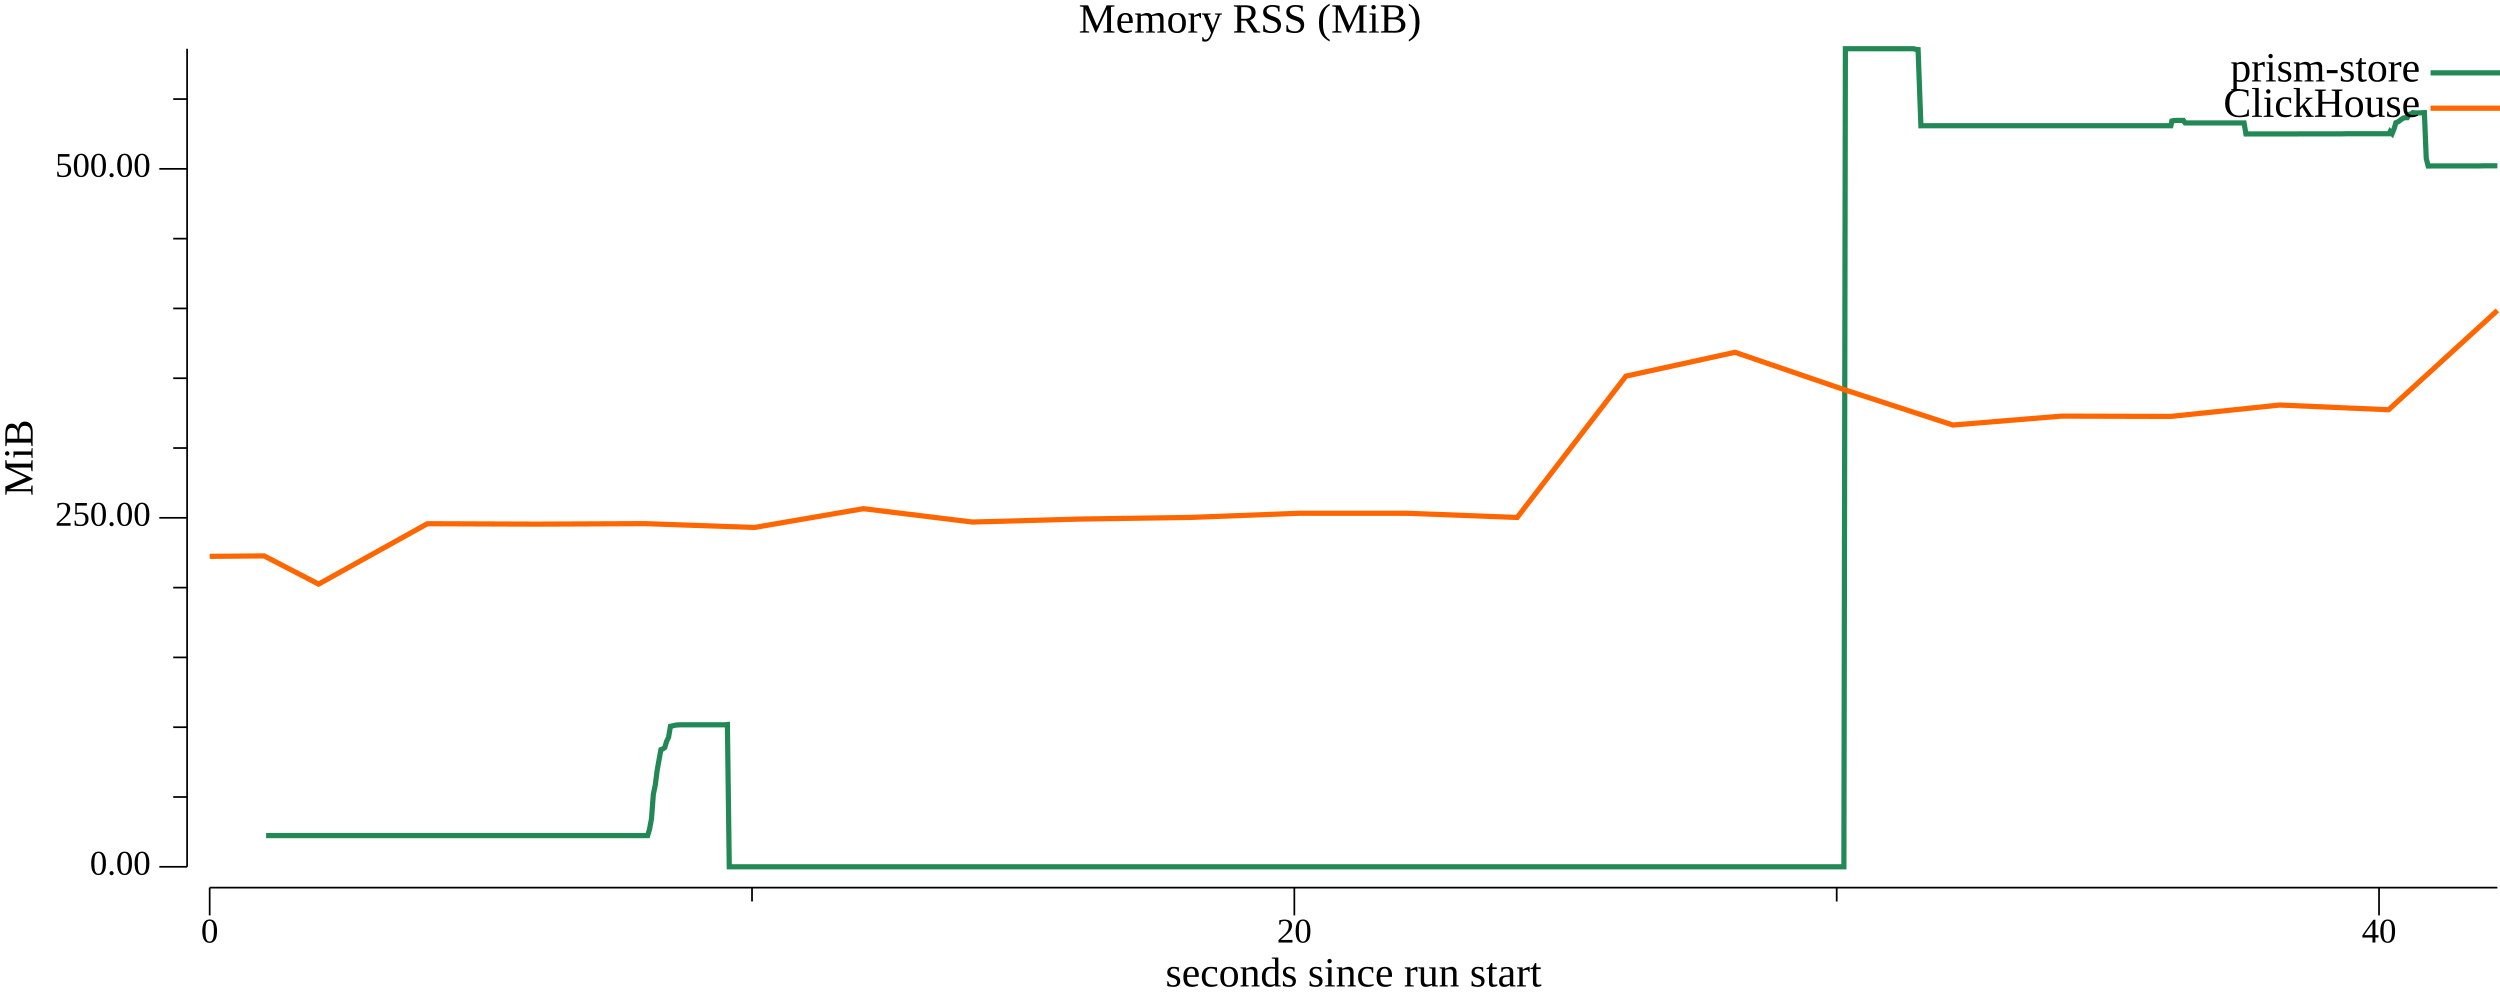
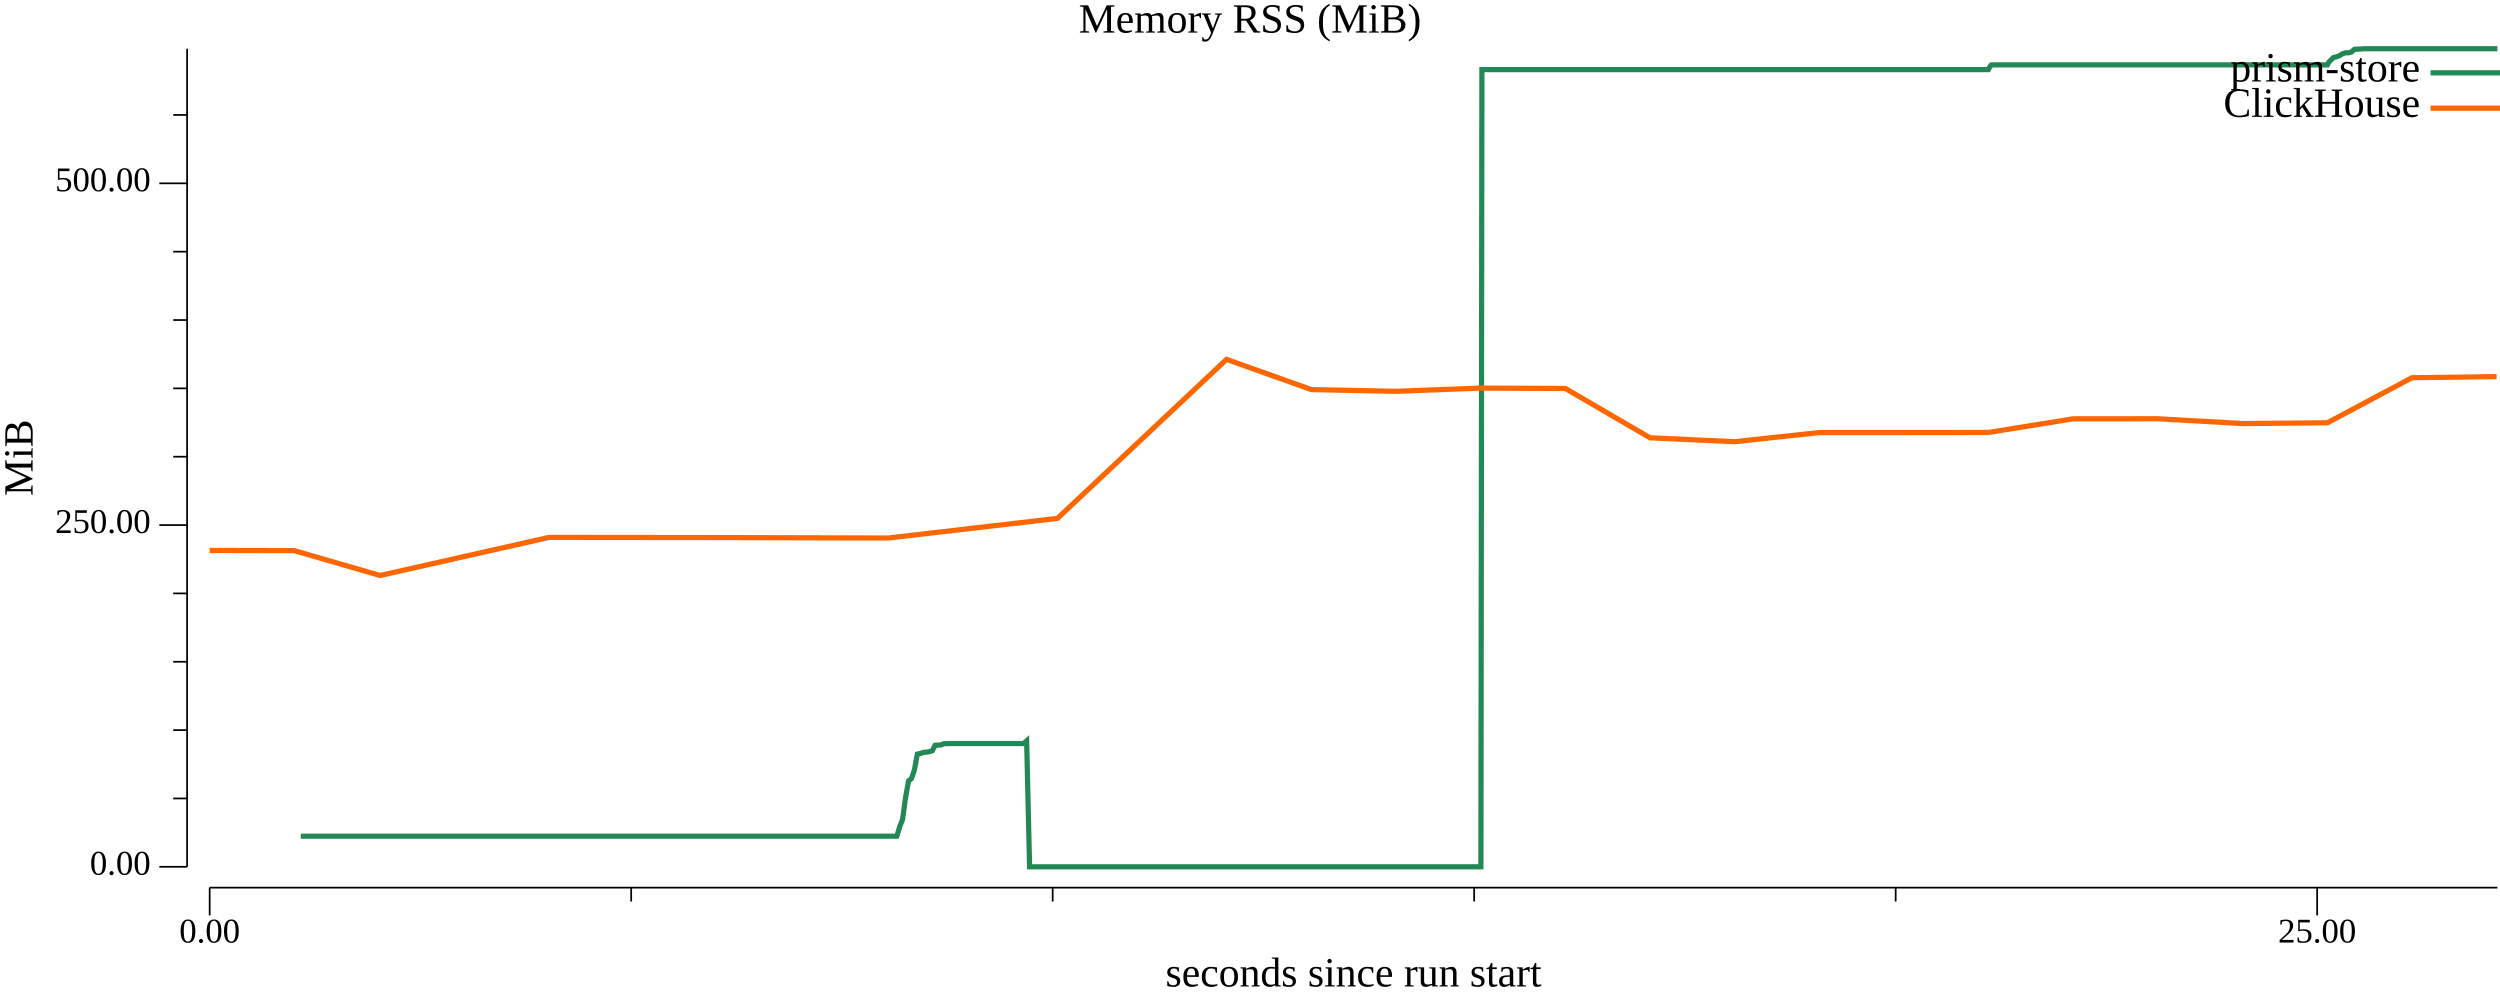
<svg xmlns="http://www.w3.org/2000/svg" width="720pt" height="288pt" viewBox="0 0 720 288">
  <g transform="scale(1, -1) translate(0, -288)">
    <path d="M0,0L720,0L720,288L0,288Z" style="fill:#FFFFFF" />
    <text x="310.66" y="-278.61" transform="scale(1, -1)" style="font-family:Liberation Serif;font-variant:normal;font-weight:normal;font-style:normal;font-size:12px">Memory RSS (MiB)</text>
    <text x="335.67" y="-3.902" transform="scale(1, -1)" style="font-family:Liberation Serif;font-variant:normal;font-weight:normal;font-style:normal;font-size:12px">seconds since run start</text>
-     <text x="57.885" y="-16.541" transform="scale(1, -1)" style="font-family:Liberation Serif;font-variant:normal;font-weight:normal;font-style:normal;font-size:10px">0</text>
-     <text x="367.77" y="-16.541" transform="scale(1, -1)" style="font-family:Liberation Serif;font-variant:normal;font-weight:normal;font-style:normal;font-size:10px">20</text>
-     <text x="680.16" y="-16.541" transform="scale(1, -1)" style="font-family:Liberation Serif;font-variant:normal;font-weight:normal;font-style:normal;font-size:10px">40</text>
+     <text x="51.635" y="-16.541" transform="scale(1, -1)" style="font-family:Liberation Serif;font-variant:normal;font-weight:normal;font-style:normal;font-size:10px">0.00</text>
+     <text x="656.09" y="-16.541" transform="scale(1, -1)" style="font-family:Liberation Serif;font-variant:normal;font-weight:normal;font-style:normal;font-size:10px">25.00</text>
    <path d="M60.385,24.363L60.385,32.363" style="fill:none;stroke:#000000;stroke-width:0.5" />
-     <path d="M372.77,24.363L372.77,32.363" style="fill:none;stroke:#000000;stroke-width:0.5" />
-     <path d="M685.16,24.363L685.16,32.363" style="fill:none;stroke:#000000;stroke-width:0.5" />
-     <path d="M216.58,28.363L216.58,32.363" style="fill:none;stroke:#000000;stroke-width:0.5" />
-     <path d="M528.97,28.363L528.97,32.363" style="fill:none;stroke:#000000;stroke-width:0.5" />
+     <path d="M667.34,24.363L667.34,32.363" style="fill:none;stroke:#000000;stroke-width:0.5" />
+     <path d="M181.78,28.363L181.78,32.363" style="fill:none;stroke:#000000;stroke-width:0.5" />
+     <path d="M303.17,28.363L303.17,32.363" style="fill:none;stroke:#000000;stroke-width:0.5" />
+     <path d="M424.56,28.363L424.56,32.363" style="fill:none;stroke:#000000;stroke-width:0.5" />
+     <path d="M545.95,28.363L545.95,32.363" style="fill:none;stroke:#000000;stroke-width:0.5" />
    <path d="M60.385,32.363L719.25,32.363" style="fill:none;stroke:#000000;stroke-width:0.5" />
    <g transform="rotate(90)">
      <text x="145.16" y="9.387" transform="scale(1, -1)" style="font-family:Liberation Serif;font-variant:normal;font-weight:normal;font-style:normal;font-size:12px">MiB</text>
    </g>
    <text x="25.885" y="-36.078" transform="scale(1, -1)" style="font-family:Liberation Serif;font-variant:normal;font-weight:normal;font-style:normal;font-size:10px">0.00</text>
-     <text x="15.885" y="-136.58" transform="scale(1, -1)" style="font-family:Liberation Serif;font-variant:normal;font-weight:normal;font-style:normal;font-size:10px">250.00</text>
-     <text x="15.885" y="-237.08" transform="scale(1, -1)" style="font-family:Liberation Serif;font-variant:normal;font-weight:normal;font-style:normal;font-size:10px">500.00</text>
+     <text x="15.885" y="-134.5" transform="scale(1, -1)" style="font-family:Liberation Serif;font-variant:normal;font-weight:normal;font-style:normal;font-size:10px">250.00</text>
+     <text x="15.885" y="-232.92" transform="scale(1, -1)" style="font-family:Liberation Serif;font-variant:normal;font-weight:normal;font-style:normal;font-size:10px">500.00</text>
    <path d="M45.885,38.363L53.885,38.363" style="fill:none;stroke:#000000;stroke-width:0.5" />
-     <path d="M45.885,138.87L53.885,138.87" style="fill:none;stroke:#000000;stroke-width:0.5" />
-     <path d="M45.885,239.37L53.885,239.37" style="fill:none;stroke:#000000;stroke-width:0.5" />
-     <path d="M49.885,58.464L53.885,58.464" style="fill:none;stroke:#000000;stroke-width:0.5" />
-     <path d="M49.885,78.564L53.885,78.564" style="fill:none;stroke:#000000;stroke-width:0.5" />
-     <path d="M49.885,98.665L53.885,98.665" style="fill:none;stroke:#000000;stroke-width:0.5" />
-     <path d="M49.885,118.77L53.885,118.77" style="fill:none;stroke:#000000;stroke-width:0.5" />
-     <path d="M49.885,158.97L53.885,158.97" style="fill:none;stroke:#000000;stroke-width:0.5" />
-     <path d="M49.885,179.07L53.885,179.07" style="fill:none;stroke:#000000;stroke-width:0.5" />
-     <path d="M49.885,199.17L53.885,199.17" style="fill:none;stroke:#000000;stroke-width:0.5" />
-     <path d="M49.885,219.27L53.885,219.27" style="fill:none;stroke:#000000;stroke-width:0.5" />
-     <path d="M49.885,259.47L53.885,259.47" style="fill:none;stroke:#000000;stroke-width:0.5" />
+     <path d="M45.885,136.78L53.885,136.78" style="fill:none;stroke:#000000;stroke-width:0.5" />
+     <path d="M45.885,235.2L53.885,235.2" style="fill:none;stroke:#000000;stroke-width:0.5" />
+     <path d="M49.885,58.047L53.885,58.047" style="fill:none;stroke:#000000;stroke-width:0.5" />
+     <path d="M49.885,77.731L53.885,77.731" style="fill:none;stroke:#000000;stroke-width:0.5" />
+     <path d="M49.885,97.415L53.885,97.415" style="fill:none;stroke:#000000;stroke-width:0.5" />
+     <path d="M49.885,117.1L53.885,117.1" style="fill:none;stroke:#000000;stroke-width:0.5" />
+     <path d="M49.885,156.47L53.885,156.47" style="fill:none;stroke:#000000;stroke-width:0.5" />
+     <path d="M49.885,176.15L53.885,176.15" style="fill:none;stroke:#000000;stroke-width:0.5" />
+     <path d="M49.885,195.83L53.885,195.83" style="fill:none;stroke:#000000;stroke-width:0.5" />
+     <path d="M49.885,215.52L53.885,215.52" style="fill:none;stroke:#000000;stroke-width:0.5" />
+     <path d="M49.885,254.89L53.885,254.89" style="fill:none;stroke:#000000;stroke-width:0.5" />
    <path d="M53.885,38.363L53.885,273.96" style="fill:none;stroke:#000000;stroke-width:0.5" />
-     <path d="M76.637,47.358L77.197,47.358L77.742,47.358L78.291,47.358L78.824,47.358L79.384,47.358L79.93,47.358L80.477,47.358L81.01,47.358L81.559,47.358L82.117,47.358L82.654,47.358L83.211,47.358L83.757,47.358L84.304,47.358L84.85,47.358L85.387,47.358L85.944,47.358L86.491,47.358L87.025,47.358L87.584,47.358L88.13,47.358L88.677,47.358L89.221,47.358L89.756,47.358L90.318,47.358L90.864,47.358L91.41,47.358L91.957,47.358L92.491,47.358L93.037,47.358L93.588,47.358L94.144,47.358L94.689,47.358L95.227,47.358L95.784,47.358L96.323,47.358L96.878,47.358L97.425,47.358L97.958,47.358L98.517,47.358L99.064,47.358L99.611,47.358L100.16,47.358L100.7,47.358L101.25,47.358L101.8,47.358L102.34,47.358L102.89,47.358L103.42,47.358L103.98,47.358L104.53,47.358L105.08,47.358L105.62,47.358L106.16,47.358L106.72,47.358L107.26,47.358L107.81,47.358L108.36,47.358L108.9,47.358L109.44,47.358L109.99,47.358L110.54,47.358L111.09,47.358L111.64,47.358L112.18,47.358L112.73,47.358L113.28,47.358L113.81,47.358L114.36,47.358L114.91,47.358L115.45,47.358L116.01,47.358L116.56,47.358L117.09,47.358L117.64,47.358L118.19,47.358L118.74,47.358L119.29,47.358L119.83,47.358L120.38,47.358L120.93,47.358L121.48,47.358L122.02,47.358L122.56,47.358L123.11,47.358L123.66,47.358L124.21,47.358L124.75,47.358L125.29,47.358L125.85,47.358L126.4,47.358L126.94,47.358L127.49,47.358L128.02,47.358L128.58,47.358L129.13,47.358L129.68,47.358L130.22,47.358L130.76,47.358L131.3,47.358L131.86,47.358L132.4,47.358L132.96,47.358L133.5,47.358L134.05,47.358L134.6,47.358L135.14,47.358L135.69,47.358L136.23,47.358L136.78,47.358L137.33,47.358L137.88,47.358L138.42,47.358L138.96,47.358L139.52,47.358L140.07,47.358L140.6,47.358L141.16,47.358L141.69,47.358L142.25,47.358L142.8,47.358L143.34,47.358L143.89,47.358L144.44,47.358L144.98,47.358L145.52,47.358L146.08,47.358L146.63,47.358L147.17,47.358L147.71,47.358L148.26,47.358L148.81,47.358L149.35,47.358L149.89,47.358L150.45,47.358L151,47.358L151.55,47.358L152.09,47.358L152.63,47.358L153.17,47.358L153.73,47.358L154.28,47.358L154.81,47.358L155.37,47.358L155.92,47.358L156.47,47.358L157,47.358L157.55,47.358L158.11,47.358L158.65,47.358L159.19,47.358L159.73,47.358L160.29,47.358L160.84,47.358L161.37,47.358L161.93,47.358L162.48,47.358L163.01,47.358L163.57,47.358L164.12,47.358L164.67,47.358L165.21,47.358L165.76,47.358L166.29,47.358L166.85,47.358L167.39,47.358L167.95,47.358L168.48,47.358L169.04,47.358L169.59,47.358L170.13,47.358L170.68,47.358L171.23,47.358L171.76,47.358L172.3,47.358L172.85,47.358L173.41,47.358L173.96,47.358L174.5,47.358L175.05,47.358L175.59,47.358L176.13,47.358L176.69,47.358L177.23,47.358L177.79,47.358L178.32,47.358L178.88,47.358L179.43,47.358L179.96,47.358L180.52,47.358L181.07,47.358L181.61,47.358L182.16,47.358L182.71,47.358L183.25,47.358L183.8,47.358L184.35,47.358L184.88,47.358L185.44,47.358L185.88,47.358L186.15,47.358L186.53,47.358L187.07,49.186L187.63,52.214L188.17,59.293L188.71,61.831L189.25,66.046L189.8,69.142L190.35,72.113L190.89,72.314L191.44,72.698L191.99,74.5L192.54,75.65L193.09,78.828L193.64,78.929L194.18,79.08L194.73,79.186L195.28,79.218L195.81,79.255L196.37,79.255L196.92,79.255L197.47,79.255L198.01,79.255L198.56,79.255L199.11,79.255L199.65,79.255L200.19,79.255L200.75,79.255L201.29,79.255L201.83,79.255L202.39,79.255L202.94,79.255L203.48,79.255L204.03,79.255L204.58,79.255L205.12,79.255L205.66,79.255L206.21,79.255L206.75,79.255L207.3,79.255L207.85,79.255L208.4,79.255L208.95,79.274L209.49,79.331L210.03,38.363L210.59,38.363L211.13,38.363L211.68,38.363L212.23,38.363L212.76,38.363L213.32,38.363L213.87,38.363L214.41,38.363L214.96,38.363L215.49,38.363L216.05,38.363L216.6,38.363L217.15,38.363L217.69,38.363L218.23,38.363L218.79,38.363L219.34,38.363L219.88,38.363L220.43,38.363L220.98,38.363L221.52,38.363L222.06,38.363L222.61,38.363L223.15,38.363L223.7,38.363L224.25,38.363L224.8,38.363L225.34,38.363L225.88,38.363L226.43,38.363L226.99,38.363L227.53,38.363L228.08,38.363L228.63,38.363L229.18,38.363L229.72,38.363L230.26,38.363L230.8,38.363L231.36,38.363L231.9,38.363L232.45,38.363L233,38.363L233.55,38.363L234.09,38.363L234.63,38.363L235.19,38.363L235.74,38.363L236.28,38.363L236.82,38.363L237.37,38.363L237.91,38.363L238.47,38.363L239.01,38.363L239.55,38.363L240.1,38.363L240.64,38.363L241.2,38.363L241.75,38.363L242.28,38.363L242.84,38.363L243.39,38.363L243.93,38.363L244.48,38.363L245.03,38.363L245.56,38.363L246.12,38.363L246.67,38.363L247.22,38.363L247.76,38.363L248.29,38.363L248.84,38.363L249.4,38.363L249.95,38.363L250.49,38.363L251.04,38.363L251.59,38.363L252.14,38.363L252.68,38.363L253.29,38.363L253.77,38.363L254.3,38.363L254.86,38.363L255.4,38.363L255.96,38.363L256.5,38.363L257.05,38.363L257.6,38.363L258.14,38.363L258.69,38.363L259.23,38.363L259.79,38.363L260.33,38.363L260.88,38.363L261.43,38.363L261.96,38.363L262.52,38.363L263.07,38.363L263.62,38.363L264.16,38.363L264.71,38.363L265.26,38.363L265.8,38.363L266.35,38.363L266.89,38.363L267.43,38.363L267.99,38.363L268.53,38.363L269.08,38.363L269.63,38.363L270.18,38.363L270.72,38.363L271.27,38.363L271.82,38.363L272.36,38.363L272.9,38.363L273.44,38.363L274,38.363L274.54,38.363L275.1,38.363L275.64,38.363L276.19,38.363L276.73,38.363L277.28,38.363L277.83,38.363L278.38,38.363L278.92,38.363L279.47,38.363L280.02,38.363L280.56,38.363L281.1,38.363L281.66,38.363L282.2,38.363L282.75,38.363L283.3,38.363L283.83,38.363L284.39,38.363L284.94,38.363L285.48,38.363L286.03,38.363L286.58,38.363L287.11,38.363L287.66,38.363L288.21,38.363L288.76,38.363L289.3,38.363L289.86,38.363L290.4,38.363L290.95,38.363L291.49,38.363L292.04,38.363L292.58,38.363L293.14,38.363L293.67,38.363L294.23,38.363L294.76,38.363L295.32,38.363L295.86,38.363L296.42,38.363L296.96,38.363L297.5,38.363L298.06,38.363L298.59,38.363L299.15,38.363L299.7,38.363L300.23,38.363L300.79,38.363L301.34,38.363L301.88,38.363L302.43,38.363L302.98,38.363L303.52,38.363L304.07,38.363L304.61,38.363L305.16,38.363L305.71,38.363L306.26,38.363L306.8,38.363L307.35,38.363L307.9,38.363L308.44,38.363L308.99,38.363L309.53,38.363L310.08,38.363L310.63,38.363L311.18,38.363L311.72,38.363L312.27,38.363L312.82,38.363L313.35,38.363L313.91,38.363L314.46,38.363L315,38.363L315.55,38.363L316.1,38.363L316.64,38.363L317.19,38.363L317.74,38.363L318.28,38.363L318.82,38.363L319.38,38.363L319.92,38.363L320.47,38.363L321.02,38.363L321.56,38.363L322.1,38.363L322.66,38.363L323.21,38.363L323.75,38.363L324.3,38.363L324.83,38.363L325.39,38.363L325.93,38.363L326.48,38.363L327.03,38.363L327.58,38.363L328.12,38.363L328.67,38.363L329.2,38.363L329.76,38.363L330.31,38.363L330.86,38.363L331.4,38.363L331.95,38.363L332.5,38.363L333.04,38.363L333.59,38.363L334.14,38.363L334.68,38.363L335.23,38.363L335.78,38.363L336.32,38.363L336.87,38.363L337.42,38.363L337.95,38.363L338.5,38.363L339.06,38.363L339.6,38.363L340.15,38.363L340.7,38.363L341.23,38.363L341.77,38.363L342.34,38.363L342.87,38.363L343.43,38.363L343.98,38.363L344.52,38.363L345.07,38.363L345.62,38.363L346.16,38.363L346.7,38.363L347.26,38.363L347.8,38.363L348.34,38.363L348.9,38.363L349.43,38.363L349.99,38.363L350.54,38.363L351.07,38.363L351.62,38.363L352.18,38.363L352.72,38.363L353.27,38.363L353.82,38.363L354.36,38.363L354.9,38.363L355.46,38.363L356.01,38.363L356.55,38.363L357.1,38.363L357.63,38.363L358.19,38.363L358.73,38.363L359.28,38.363L359.83,38.363L360.38,38.363L360.92,38.363L361.47,38.363L362.02,38.363L362.57,38.363L363.11,38.363L363.66,38.363L364.2,38.363L364.75,38.363L365.3,38.363L365.83,38.363L366.39,38.363L366.94,38.363L367.48,38.363L368.03,38.363L368.58,38.363L369.12,38.363L369.67,38.363L370.22,38.363L370.77,38.363L371.31,38.363L371.85,38.363L372.4,38.363L372.95,38.363L373.49,38.363L374.04,38.363L374.59,38.363L375.14,38.363L375.68,38.363L376.23,38.363L376.76,38.363L377.32,38.363L377.87,38.363L378.42,38.363L378.96,38.363L379.51,38.363L380.06,38.363L380.6,38.363L381.15,38.363L381.69,38.363L382.24,38.363L382.79,38.363L383.33,38.363L383.88,38.363L384.43,38.363L384.98,38.363L385.52,38.363L386.06,38.363L386.62,38.363L387.16,38.363L387.7,38.363L388.26,38.363L388.8,38.363L389.35,38.363L389.9,38.363L390.44,38.363L390.99,38.363L391.54,38.363L392.08,38.363L392.63,38.363L393.17,38.363L393.72,38.363L394.27,38.363L394.82,38.363L395.36,38.363L395.91,38.363L396.46,38.363L397,38.363L397.55,38.363L398.1,38.363L398.65,38.363L399.19,38.363L399.74,38.363L400.28,38.363L400.83,38.363L401.36,38.363L401.92,38.363L402.47,38.363L403.02,38.363L403.56,38.363L404.11,38.363L404.66,38.363L405.21,38.363L405.75,38.363L406.3,38.363L406.84,38.363L407.39,38.363L407.94,38.363L408.48,38.363L409.03,38.363L409.57,38.363L410.12,38.363L410.67,38.363L411.22,38.363L411.77,38.363L412.3,38.363L412.86,38.363L413.4,38.363L413.94,38.363L414.5,38.363L415.03,38.363L415.59,38.363L416.14,38.363L416.67,38.363L417.23,38.363L417.78,38.363L418.32,38.363L418.87,38.363L419.42,38.363L419.95,38.363L420.5,38.363L421.06,38.363L421.61,38.363L422.15,38.363L422.7,38.363L423.23,38.363L423.79,38.363L424.34,38.363L424.88,38.363L425.43,38.363L425.97,38.363L426.53,38.363L427.07,38.363L427.62,38.363L428.17,38.363L428.7,38.363L429.26,38.363L429.8,38.363L430.35,38.363L430.9,38.363L431.45,38.363L431.99,38.363L432.54,38.363L433.09,38.363L433.63,38.363L434.18,38.363L434.73,38.363L435.26,38.363L435.82,38.363L436.37,38.363L436.9,38.363L437.46,38.363L438.01,38.363L438.55,38.363L439.1,38.363L439.63,38.363L440.19,38.363L440.73,38.363L441.29,38.363L441.83,38.363L442.38,38.363L442.93,38.363L443.47,38.363L444.02,38.363L444.57,38.363L445.1,38.363L445.66,38.363L446.21,38.363L446.75,38.363L447.28,38.363L447.84,38.363L448.38,38.363L448.92,38.363L449.47,38.363L450.02,38.363L450.57,38.363L451.12,38.363L451.66,38.363L452.21,38.363L452.75,38.363L453.3,38.363L453.85,38.363L454.39,38.363L454.94,38.363L455.49,38.363L456.03,38.363L456.58,38.363L457.12,38.363L457.67,38.363L458.24,38.363L458.76,38.363L459.31,38.363L459.86,38.363L460.41,38.363L460.95,38.363L461.51,38.363L462.06,38.363L462.61,38.363L463.14,38.363L463.69,38.363L464.24,38.363L464.78,38.363L465.33,38.363L465.88,38.363L466.42,38.363L466.98,38.363L467.51,38.363L468.06,38.363L468.61,38.363L469.16,38.363L469.7,38.363L470.25,38.363L470.8,38.363L471.34,38.363L471.9,38.363L472.45,38.363L472.98,38.363L473.54,38.363L474.07,38.363L474.62,38.363L475.17,38.363L475.71,38.363L476.27,38.363L476.82,38.363L477.35,38.363L477.9,38.363L478.45,38.363L479.01,38.363L479.54,38.363L480.1,38.363L480.64,38.363L481.19,38.363L481.74,38.363L482.29,38.363L482.83,38.363L483.37,38.363L483.93,38.363L484.46,38.363L485.02,38.363L485.57,38.363L486.11,38.363L486.66,38.363L487.21,38.363L487.75,38.363L488.3,38.363L488.83,38.363L489.39,38.363L489.94,38.363L490.49,38.363L491.03,38.363L491.57,38.363L492.13,38.363L492.67,38.363L493.22,38.363L493.76,38.363L494.3,38.363L494.86,38.363L495.41,38.363L495.95,38.363L496.5,38.363L497.03,38.363L497.59,38.363L498.14,38.363L498.69,38.363L499.23,38.363L499.67,38.363L499.77,38.363L500.33,38.363L500.87,38.363L501.41,38.363L501.97,38.363L502.51,38.363L503.05,38.363L503.6,38.363L504.15,38.363L504.7,38.363L505.25,38.363L505.79,38.363L506.34,38.363L506.89,38.363L507.43,38.363L507.98,38.363L508.53,38.363L509.07,38.363L509.61,38.363L510.17,38.363L510.7,38.363L511.26,38.363L511.8,38.363L512.35,38.363L512.9,38.363L513.45,38.363L513.99,38.363L514.54,38.363L515.09,38.363L515.63,38.363L516.17,38.363L516.71,38.363L517.27,38.363L517.82,38.363L518.37,38.363L518.9,38.363L519.46,38.363L520.01,38.363L520.55,38.363L521.1,38.363L521.64,38.363L522.19,38.363L522.73,38.363L523.29,38.363L523.83,38.363L524.37,38.363L524.93,38.363L525.47,38.363L526.02,38.363L526.57,38.363L527.11,38.363L527.66,38.363L528.21,38.363L528.75,38.363L529.29,38.363L529.83,38.363L530.39,38.363L530.93,38.363L531.04,38.363L531.47,273.96L532.05,273.96L532.57,273.96L533.13,273.96L533.67,273.96L534.21,273.96L534.77,273.96L535.3,273.96L535.86,273.96L536.4,273.96L536.96,273.96L537.5,273.96L538.05,273.96L538.59,273.96L539.13,273.96L539.69,273.96L540.22,273.96L540.77,273.96L541.32,273.96L541.86,273.96L542.41,273.96L542.97,273.96L543.51,273.96L544.06,273.96L544.61,273.96L545.15,273.96L545.7,273.96L546.25,273.96L546.79,273.96L547.34,273.96L547.87,273.96L548.44,273.96L548.97,273.96L549.53,273.96L550.07,273.96L550.61,273.96L551.17,273.96L551.71,273.79L552.41,273.72L553.22,251.78L553.71,251.79L553.97,251.79L554.45,251.79L554.99,251.79L555.54,251.79L556.09,251.79L556.63,251.79L557.17,251.79L557.73,251.79L558.27,251.79L558.82,251.79L559.37,251.79L559.91,251.79L560.46,251.79L561.01,251.79L561.55,251.79L562.1,251.79L562.44,251.79L562.7,251.79L563.19,251.79L563.74,251.79L564.29,251.79L564.83,251.79L565.38,251.79L565.93,251.79L566.47,251.79L567.02,251.79L567.57,251.79L568.1,251.79L568.66,251.79L569.21,251.79L569.75,251.79L570.3,251.79L570.85,251.79L571.39,251.79L571.94,251.79L572.49,251.79L573.03,251.79L573.57,251.79L574.12,251.79L574.67,251.79L575.21,251.79L575.77,251.79L576.3,251.79L576.86,251.79L577.41,251.79L577.95,251.79L578.5,251.79L579.05,251.79L579.59,251.79L580.14,251.79L580.69,251.79L581.23,251.79L581.77,251.79L582.33,251.79L582.87,251.79L583.42,251.79L583.97,251.79L584.51,251.79L585.06,251.79L585.61,251.79L586.15,251.79L586.7,251.79L587.23,251.79L587.79,251.79L588.34,251.79L588.87,251.79L589.43,251.79L589.97,251.79L590.53,251.79L591.07,251.79L591.62,251.79L592.17,251.79L592.71,251.79L593.25,251.79L593.72,251.79L593.98,251.79L594.34,251.79L594.9,251.79L595.45,251.79L595.99,251.79L596.54,251.79L597.09,251.79L597.64,251.79L598.18,251.79L598.73,251.79L599.27,251.79L599.82,251.79L600.37,251.79L600.91,251.79L601.46,251.79L602,251.79L602.55,251.79L603.1,251.79L603.63,251.79L604.19,251.79L604.74,251.79L605.28,251.79L605.82,251.79L606.38,251.79L606.93,251.79L607.47,251.79L608.02,251.79L608.57,251.79L609.11,251.79L609.66,251.79L610.21,251.79L610.75,251.79L611.3,251.79L611.84,251.79L612.38,251.79L612.94,251.79L613.49,251.79L614.03,251.79L614.57,251.79L615.13,251.79L615.68,251.79L616.22,251.79L616.77,251.79L617.3,251.79L617.85,251.79L618.41,251.79L618.96,251.79L619.49,251.79L620.03,251.79L620.6,251.79L621.13,251.79L621.69,251.79L622.24,251.79L622.77,251.79L623.33,251.79L623.88,251.79L624.42,251.79L624.97,251.79L625.21,251.79L625.5,253.16L626.05,253.28L626.61,253.29L627.14,253.33L627.69,253.33L628.24,253.33L628.8,253.33L629.33,252.59L629.89,252.59L630.44,252.59L630.98,252.59L631.53,252.59L632.07,252.59L632.61,252.59L633.17,252.59L633.7,252.59L634.26,252.59L634.81,252.59L635.36,252.59L635.9,252.59L636.45,252.59L637,252.59L637.54,252.59L638.09,252.59L638.64,252.59L639.18,252.59L639.73,252.59L640.28,252.59L640.82,252.59L641.37,252.59L641.92,252.59L642.46,252.59L643.01,252.59L643.56,252.59L644.1,252.59L644.64,252.59L645.2,252.59L645.74,252.59L646.29,252.59L646.83,249.43L647.37,249.43L647.93,249.43L648.48,249.43L649.02,249.43L649.56,249.43L650.1,249.43L650.66,249.43L651.21,249.43L651.76,249.43L652.3,249.43L652.85,249.43L653.4,249.43L653.94,249.43L654.48,249.43L655.03,249.43L655.57,249.43L656.13,249.43L656.53,249.43L656.8,249.43L657.22,249.43L657.77,249.43L658.32,249.43L658.86,249.43L659.41,249.43L659.96,249.43L660.5,249.43L661.05,249.43L661.59,249.43L662.14,249.44L662.69,249.44L663.24,249.44L663.77,249.44L664.33,249.44L664.87,249.44L665.42,249.44L665.97,249.44L666.52,249.44L667.06,249.44L667.61,249.44L668.14,249.44L668.7,249.44L669.25,249.44L669.8,249.44L670.33,249.44L670.89,249.44L671.44,249.44L671.98,249.44L672.53,249.44L673.08,249.44L673.62,249.44L674.17,249.44L674.7,249.46L675.26,249.47L675.81,249.48L676.36,249.48L676.9,249.48L677.45,249.48L678,249.48L678.54,249.48L679.09,249.48L679.64,249.48L680.18,249.48L680.73,249.48L681.26,249.48L681.82,249.48L682.37,249.48L682.91,249.48L683.46,249.48L684.01,249.48L684.56,249.48L685.1,249.48L685.65,249.48L686.2,249.48L686.74,249.48L687.29,249.48L687.84,249.48L688.08,249.48L688.37,250.1L688.93,249.51L689.47,250.85L690.02,252.67L690.57,252.87L691.1,253.24L691.66,253.67L692.21,254.01L692.76,254.12L693.3,254.12L693.85,255.07L694.4,255.2L694.94,255.58L695.48,255.47L696.03,255.47L696.58,255.49L697.12,255.51L697.68,255.53L698.22,255.56L698.76,242.38L699.3,240.2L699.85,240.2L700.4,240.2L700.95,240.21L701.49,240.21L702.05,240.21L702.59,240.21L703.13,240.21L703.69,240.21L704.24,240.21L704.78,240.21L705.33,240.21L705.88,240.21L706.42,240.21L706.97,240.21L707.52,240.21L708.05,240.21L708.61,240.21L709.16,240.21L709.7,240.21L710.25,240.21L710.79,240.21L711.33,240.21L711.88,240.21L712.44,240.21L712.98,240.21L713.53,240.21L714.07,240.21L714.62,240.23L715.17,240.24L715.7,240.25L716.26,240.25L716.8,240.25L717.36,240.25L717.9,240.25L718.44,240.25L719,240.25L719.25,240.25" style="fill:none;stroke:#228855;stroke-width:1.5" />
-     <path d="M60.385,127.77L76.065,127.9L91.755,119.78L123.07,137.17L154.54,137.05L185.88,137.19L185.88,137.19L217.27,136.09L248.67,141.5L280.06,137.65L311.41,138.52L342.84,138.98L374.2,140.18L405.54,140.17L436.94,138.97L468.26,179.67L499.67,186.54L499.67,186.54L531.03,175.81L531.04,175.81L562.43,165.59L562.44,165.59L593.72,168.16L593.72,168.16L625.13,168.07L625.13,168.07L656.53,171.35L656.53,171.35L687.91,169.99L687.91,169.99L719.25,198.6L719.25,198.6" style="fill:none;stroke:#FF6600;stroke-width:1.5" />
+     <path d="M86.617,47.172L87.447,47.172L88.309,47.172L89.191,47.172L89.993,47.172L90.89,47.172L91.739,47.172L92.549,47.172L93.439,47.172L94.289,47.172L95.133,47.172L95.99,47.172L96.838,47.172L97.647,47.172L98.505,47.172L99.387,47.172L100.24,47.172L101.09,47.172L101.9,47.172L102.79,47.172L103.61,47.172L104.45,47.172L105.34,47.172L106.21,47.172L107.99,47.172L108.69,47.172L109.85,47.172L110.46,47.172L111.28,47.172L112.13,47.172L112.97,47.172L113.82,47.172L114.66,47.172L115.5,47.172L116.35,47.172L117.21,47.172L118.07,47.172L118.93,47.172L119.76,47.172L120.63,47.172L121.44,47.172L122.31,47.172L123.18,47.172L124.01,47.172L124.87,47.172L125.69,47.172L126.58,47.172L127.43,47.172L128.24,47.172L129.13,47.172L129.98,47.172L130.79,47.172L131.65,47.172L132.49,47.172L133.36,47.172L134.23,47.172L135.04,47.172L135.93,47.172L136.74,47.172L137.63,47.172L138.48,47.172L139.28,47.172L140.14,47.172L140.98,47.172L141.88,47.172L142.72,47.172L143.57,47.172L144.42,47.172L145.27,47.172L146.11,47.172L146.97,47.172L147.78,47.172L148.67,47.172L149.52,47.172L150.37,47.172L151.22,47.172L152.07,47.172L152.92,47.172L153.77,47.172L154.58,47.172L155.45,47.172L156.32,47.172L157.17,47.172L158.02,47.172L158.83,47.172L159.72,47.172L160.54,47.172L161.42,47.172L162.26,47.172L163.11,47.172L163.94,47.172L164.8,47.172L165.67,47.172L166.52,47.172L167.37,47.172L168.22,47.172L169.06,47.172L169.9,47.172L170.77,47.172L171.61,47.172L172.46,47.172L173.31,47.172L174.17,47.172L174.97,47.172L175.86,47.172L176.71,47.172L177.56,47.172L178.38,47.172L179.26,47.172L180.11,47.172L180.92,47.172L181.81,47.172L182.65,47.172L183.47,47.172L184.36,47.172L185.21,47.172L186.02,47.172L186.89,47.172L187.76,47.172L188.58,47.172L189.41,47.172L190.31,47.172L191.14,47.172L192,47.172L192.86,47.172L193.71,47.172L194.52,47.172L195.37,47.172L196.26,47.172L197.11,47.172L197.91,47.172L198.81,47.172L199.66,47.172L200.46,47.172L201.36,47.172L202.21,47.172L203.01,47.172L203.9,47.172L204.72,47.172L205.6,47.172L206.43,47.172L207.3,47.172L208.15,47.172L209,47.172L209.85,47.172L210.7,47.172L211.51,47.172L212.36,47.172L213.25,47.172L214.1,47.172L214.95,47.172L215.8,47.172L216.65,47.172L217.5,47.172L218.33,47.172L219.16,47.172L220.05,47.172L220.9,47.172L221.75,47.172L222.6,47.172L223.4,47.172L224.3,47.172L225.15,47.172L226,47.172L226.81,47.172L227.7,47.172L228.55,47.172L229.4,47.172L230.25,47.172L231.1,47.172L231.95,47.172L232.8,47.172L233.65,47.172L234.5,47.172L235.34,47.172L236.19,47.172L237.01,47.172L237.86,47.172L238.73,47.172L239.58,47.172L240.4,47.172L241.29,47.172L242.11,47.172L242.95,47.172L243.84,47.172L244.69,47.172L245.52,47.172L246.35,47.172L247.2,47.172L248.09,47.172L248.94,47.172L249.79,47.172L250.59,47.172L251.49,47.172L252.34,47.172L253.19,47.172L254.01,47.172L254.86,47.172L255.74,47.172L256.18,47.172L256.68,47.172L257.44,47.172L258.29,47.172L259.12,49.909L259.94,52.025L260.79,58.201L261.65,63.085L262.52,63.786L263.35,66.241L264.19,70.805L265.04,71.008L265.94,71.315L266.74,71.377L267.62,71.512L268.48,71.771L269.33,73.382L270.18,73.413L271.01,73.456L271.85,73.819L272.69,73.843L273.54,73.862L274.52,73.862L275.25,73.862L276.08,73.862L276.94,73.862L277.78,73.862L278.68,73.862L279.5,73.862L280.37,73.862L281.23,73.862L282.08,73.862L282.92,73.862L283.74,73.862L284.63,73.862L285.48,73.862L286.33,73.862L287.16,73.862L288.03,73.862L288.84,73.862L289.73,73.862L290.58,73.862L291.38,73.862L292.35,73.862L293.09,73.862L293.94,73.862L294.81,73.868L295.67,74.637L296.52,38.363L297.38,38.363L298.19,38.363L299.07,38.363L299.93,38.363L300.78,38.363L301.59,38.363L302.45,38.363L303.29,38.363L304.13,38.363L304.98,38.363L305.82,38.363L306.69,38.363L307.52,38.363L308.38,38.363L309.23,38.363L310.09,38.363L310.93,38.363L311.81,38.363L312.64,38.363L313.47,38.363L314.32,38.363L315.19,38.363L316.03,38.363L316.87,38.363L317.73,38.363L318.58,38.363L319.44,38.363L320.28,38.363L321.14,38.363L321.97,38.363L322.83,38.363L323.67,38.363L324.56,38.363L325.4,38.363L326.22,38.363L327.07,38.363L327.94,38.363L328.8,38.363L329.65,38.363L330.47,38.363L331.35,38.363L332.19,38.363L333.02,38.363L333.87,38.363L334.72,38.363L335.57,38.363L336.44,38.363L337.27,38.363L338.13,38.363L339.01,38.363L339.82,38.363L340.68,38.363L341.54,38.363L342.46,38.363L343.23,38.363L344.06,38.363L344.94,38.363L345.78,38.363L346.65,38.363L347.49,38.363L348.32,38.363L349.18,38.363L350.04,38.363L350.87,38.363L351.76,38.363L352.61,38.363L353.45,38.363L354.29,38.363L355.15,38.363L355.96,38.363L356.83,38.363L357.71,38.363L358.56,38.363L359.39,38.363L360.26,38.363L361.06,38.363L361.96,38.363L362.81,38.363L363.64,38.363L364.49,38.363L365.32,38.363L366.2,38.363L367.02,38.363L367.9,38.363L368.76,38.363L369.61,38.363L370.42,38.363L371.3,38.363L372.15,38.363L373,38.363L373.85,38.363L374.67,38.363L375.55,38.363L376.4,38.363L377.25,38.363L377.68,38.363L378.05,38.363L378.95,38.363L379.8,38.363L380.61,38.363L381.47,38.363L382.31,38.363L383.15,38.363L384.03,38.363L384.87,38.363L385.75,38.363L386.55,38.363L387.41,38.363L388.3,38.363L389.15,38.363L390,38.363L390.85,38.363L391.68,38.363L392.52,38.363L393.4,38.363L394.2,38.363L395.1,38.363L395.93,38.363L396.8,38.363L397.65,38.363L398.5,38.363L399.34,38.363L400.16,38.363L401.04,38.363L401.89,38.363L402.74,38.363L403.58,38.363L404.44,38.363L405.29,38.363L406.14,38.363L406.99,38.363L407.84,38.363L408.64,38.363L409.5,38.363L410.39,38.363L411.24,38.363L412.07,38.363L412.91,38.363L413.79,38.363L414.64,38.363L415.49,38.363L416.34,38.363L417.15,38.363L418.01,38.363L418.89,38.363L419.74,38.363L420.59,38.363L421.39,38.363L422.27,38.363L423.14,38.363L423.99,38.363L424.84,38.363L425.69,38.363L426.4,38.363L426.5,38.363L426.79,267.95L427.34,267.95L428.22,267.95L429.05,267.95L429.89,267.95L430.78,267.95L431.62,267.95L432.45,267.95L433.3,267.95L434.18,267.95L435.03,267.95L435.88,267.95L436.73,267.95L437.58,267.95L438.43,267.95L439.28,267.95L440.13,267.95L440.98,267.95L441.83,267.95L442.68,267.95L443.53,267.95L444.38,267.95L445.23,267.95L446.08,267.95L446.89,267.95L447.78,267.95L448.63,267.95L449.48,267.95L450.33,267.95L451.18,267.95L452.03,267.95L452.88,267.95L453.73,267.95L454.58,267.95L455.38,267.95L456.28,267.95L457.12,267.95L457.94,267.95L458.83,267.95L459.67,267.95L460.52,267.95L461.37,267.95L462.22,267.95L463.04,267.95L463.88,267.95L464.74,267.95L465.59,267.95L466.45,267.95L467.32,267.95L468.13,267.95L469.02,267.95L469.87,267.95L470.71,267.95L471.57,267.95L472.42,267.95L473.27,267.95L474.09,267.95L474.97,267.95L475.36,267.95L475.78,267.95L476.67,267.95L477.51,267.95L478.37,267.95L479.22,267.95L480.07,267.95L480.92,267.95L481.77,267.95L482.62,267.95L483.47,267.95L484.28,267.95L485.14,267.95L486.02,267.95L486.85,267.95L487.72,267.95L488.53,267.95L489.41,267.95L490.26,267.95L491.11,267.95L491.96,267.95L492.81,267.95L493.66,267.95L494.51,267.95L495.36,267.95L496.21,267.95L497.03,267.95L497.91,267.95L498.76,267.95L499.57,267.95L500.43,267.95L501.31,267.95L502.16,267.95L503.01,267.95L503.82,267.95L504.71,267.95L505.56,267.95L506.41,267.95L507.26,267.95L508.11,267.95L508.92,267.95L509.79,267.95L510.63,267.95L511.51,267.95L512.36,267.95L513.21,267.95L514.06,267.95L514.91,267.95L515.76,267.95L516.61,267.95L517.46,267.95L518.31,267.95L519.12,267.95L520.01,267.95L520.86,267.95L521.69,267.95L522.52,267.95L523.37,267.95L523.86,267.95L524.28,267.95L525.08,267.95L525.95,267.95L526.77,267.95L527.65,267.95L528.5,267.95L529.35,267.95L530.2,267.95L531.05,267.95L531.88,267.95L532.75,267.95L533.6,267.95L534.45,267.95L535.3,267.95L536.11,267.95L537,267.95L537.85,267.95L538.7,267.95L539.55,267.95L540.4,267.95L541.25,267.95L542.1,267.95L542.95,267.95L543.8,267.95L544.65,267.95L545.5,267.95L546.35,267.95L547.2,267.95L548.05,267.95L548.9,267.95L549.71,267.95L550.55,267.95L551.43,267.95L552.3,267.95L553.13,267.95L553.99,267.95L554.85,267.95L555.69,267.95L556.54,267.95L557.38,267.95L558.2,267.95L559.09,267.95L559.94,267.95L560.76,267.95L561.64,267.95L562.49,267.95L563.31,267.95L564.19,267.95L565.04,267.95L565.89,267.95L566.74,267.95L567.59,267.95L568.44,267.95L569.29,267.95L570.14,267.95L570.99,267.95L571.81,267.95L572.64,267.95L573.03,268.71L573.51,269.29L574.36,269.31L575.24,269.32L576.06,269.32L576.91,269.32L577.77,269.32L578.6,269.32L579.47,269.32L580.34,269.32L581.19,269.32L582.02,269.32L582.88,269.32L583.74,269.32L584.55,269.32L585.43,269.32L586.28,269.32L587.13,269.32L587.98,269.32L588.83,269.32L589.68,269.32L590.53,269.32L591.35,269.32L592.23,269.32L593.08,269.32L593.9,269.32L594.77,269.32L595.63,269.32L596.48,269.32L597.29,269.32L598.18,269.32L599.03,269.32L599.84,269.32L600.69,269.32L601.58,269.32L602.4,269.32L603.24,269.32L604.13,269.32L604.98,269.32L605.83,269.32L606.68,269.32L607.53,269.32L608.38,269.32L609.19,269.32L610.04,269.32L610.93,269.32L611.78,269.32L612.63,269.32L613.48,269.32L614.33,269.32L615.18,269.32L616.03,269.32L616.88,269.32L617.72,269.32L618.57,269.32L619.42,269.32L620.24,269.32L621.09,269.32L621.49,269.32L621.93,269.32L622.79,269.32L623.67,269.32L624.52,269.32L625.33,269.32L626.22,269.32L627.07,269.32L627.92,269.32L628.77,269.32L629.62,269.32L630.47,269.32L631.32,269.32L632.17,269.32L633.02,269.32L633.83,269.32L634.72,269.32L635.53,269.32L636.42,269.32L637.27,269.32L638.12,269.32L638.97,269.32L639.82,269.32L640.62,269.32L641.52,269.32L642.37,269.32L643.21,269.32L644.04,269.32L644.92,269.32L645.77,269.32L646.62,269.32L647.47,269.32L648.28,269.32L649.16,269.32L649.97,269.32L650.84,269.32L651.71,269.32L652.56,269.32L653.41,269.32L654.26,269.32L655.08,269.32L655.96,269.32L656.78,269.32L657.62,269.32L658.51,269.32L659.32,269.32L660.21,269.32L661.06,269.32L661.88,269.32L662.75,269.32L663.61,269.32L664.46,269.32L665.31,269.32L666.12,269.32L667.01,269.32L667.83,269.32L668.67,269.32L669.56,269.32L670.29,269.32L670.69,270.13L671.24,270.64L672.09,271.46L672.95,271.65L673.78,271.97L674.66,272.53L675.51,272.79L676.32,272.79L677.21,273.01L678.06,273.79L678.91,273.86L679.72,273.86L680.56,273.96L681.44,273.96L682.28,273.96L683.14,273.96L683.99,273.96L684.85,273.96L685.7,273.96L686.54,273.96L687.37,273.96L688.25,273.96L689.1,273.96L689.95,273.96L690.8,273.96L691.61,273.96L692.46,273.96L693.35,273.96L694.2,273.96L695.05,273.96L695.9,273.96L696.75,273.96L697.56,273.96L698.45,273.96L699.3,273.96L700.15,273.96L700.96,273.96L701.81,273.96L702.68,273.96L703.55,273.96L704.39,273.96L705.25,273.96L706.05,273.96L706.94,273.96L707.79,273.96L708.64,273.96L709.48,273.96L710.35,273.96L711.2,273.96L712.05,273.96L712.89,273.96L713.74,273.96L714.59,273.96L715.44,273.96L716.29,273.96L717.14,273.96L717.99,273.96L718.84,273.96L719.25,273.96" style="fill:none;stroke:#228855;stroke-width:1.5" />
+     <path d="M60.385,129.47L84.704,129.42L109.46,122.26L158.11,133.23L206.95,133.18L255.79,133.05L255.79,133.05L304.56,138.71L353.24,184.5L377.68,175.8L402.08,175.3L426.4,176.23L450.82,176.12L475.21,161.91L499.55,160.79L523.86,163.42L548.25,163.42L572.64,163.45L597.05,167.38L621.44,167.4L645.91,166.01L670.29,166.24L694.63,179.21L719.01,179.54" style="fill:none;stroke:#FF6600;stroke-width:1.5" />
    <path d="M700,267.02L720,267.02" style="fill:none;stroke:#228855;stroke-width:1.5" />
    <text x="642.34" y="-264.54" transform="scale(1, -1)" style="font-family:Liberation Serif;font-variant:normal;font-weight:normal;font-style:normal;font-size:12px">prism-store</text>
    <path d="M700,256.84L720,256.84" style="fill:none;stroke:#FF6600;stroke-width:1.5" />
    <text x="640.34" y="-254.35" transform="scale(1, -1)" style="font-family:Liberation Serif;font-variant:normal;font-weight:normal;font-style:normal;font-size:12px">ClickHouse</text>
  </g>
</svg>
